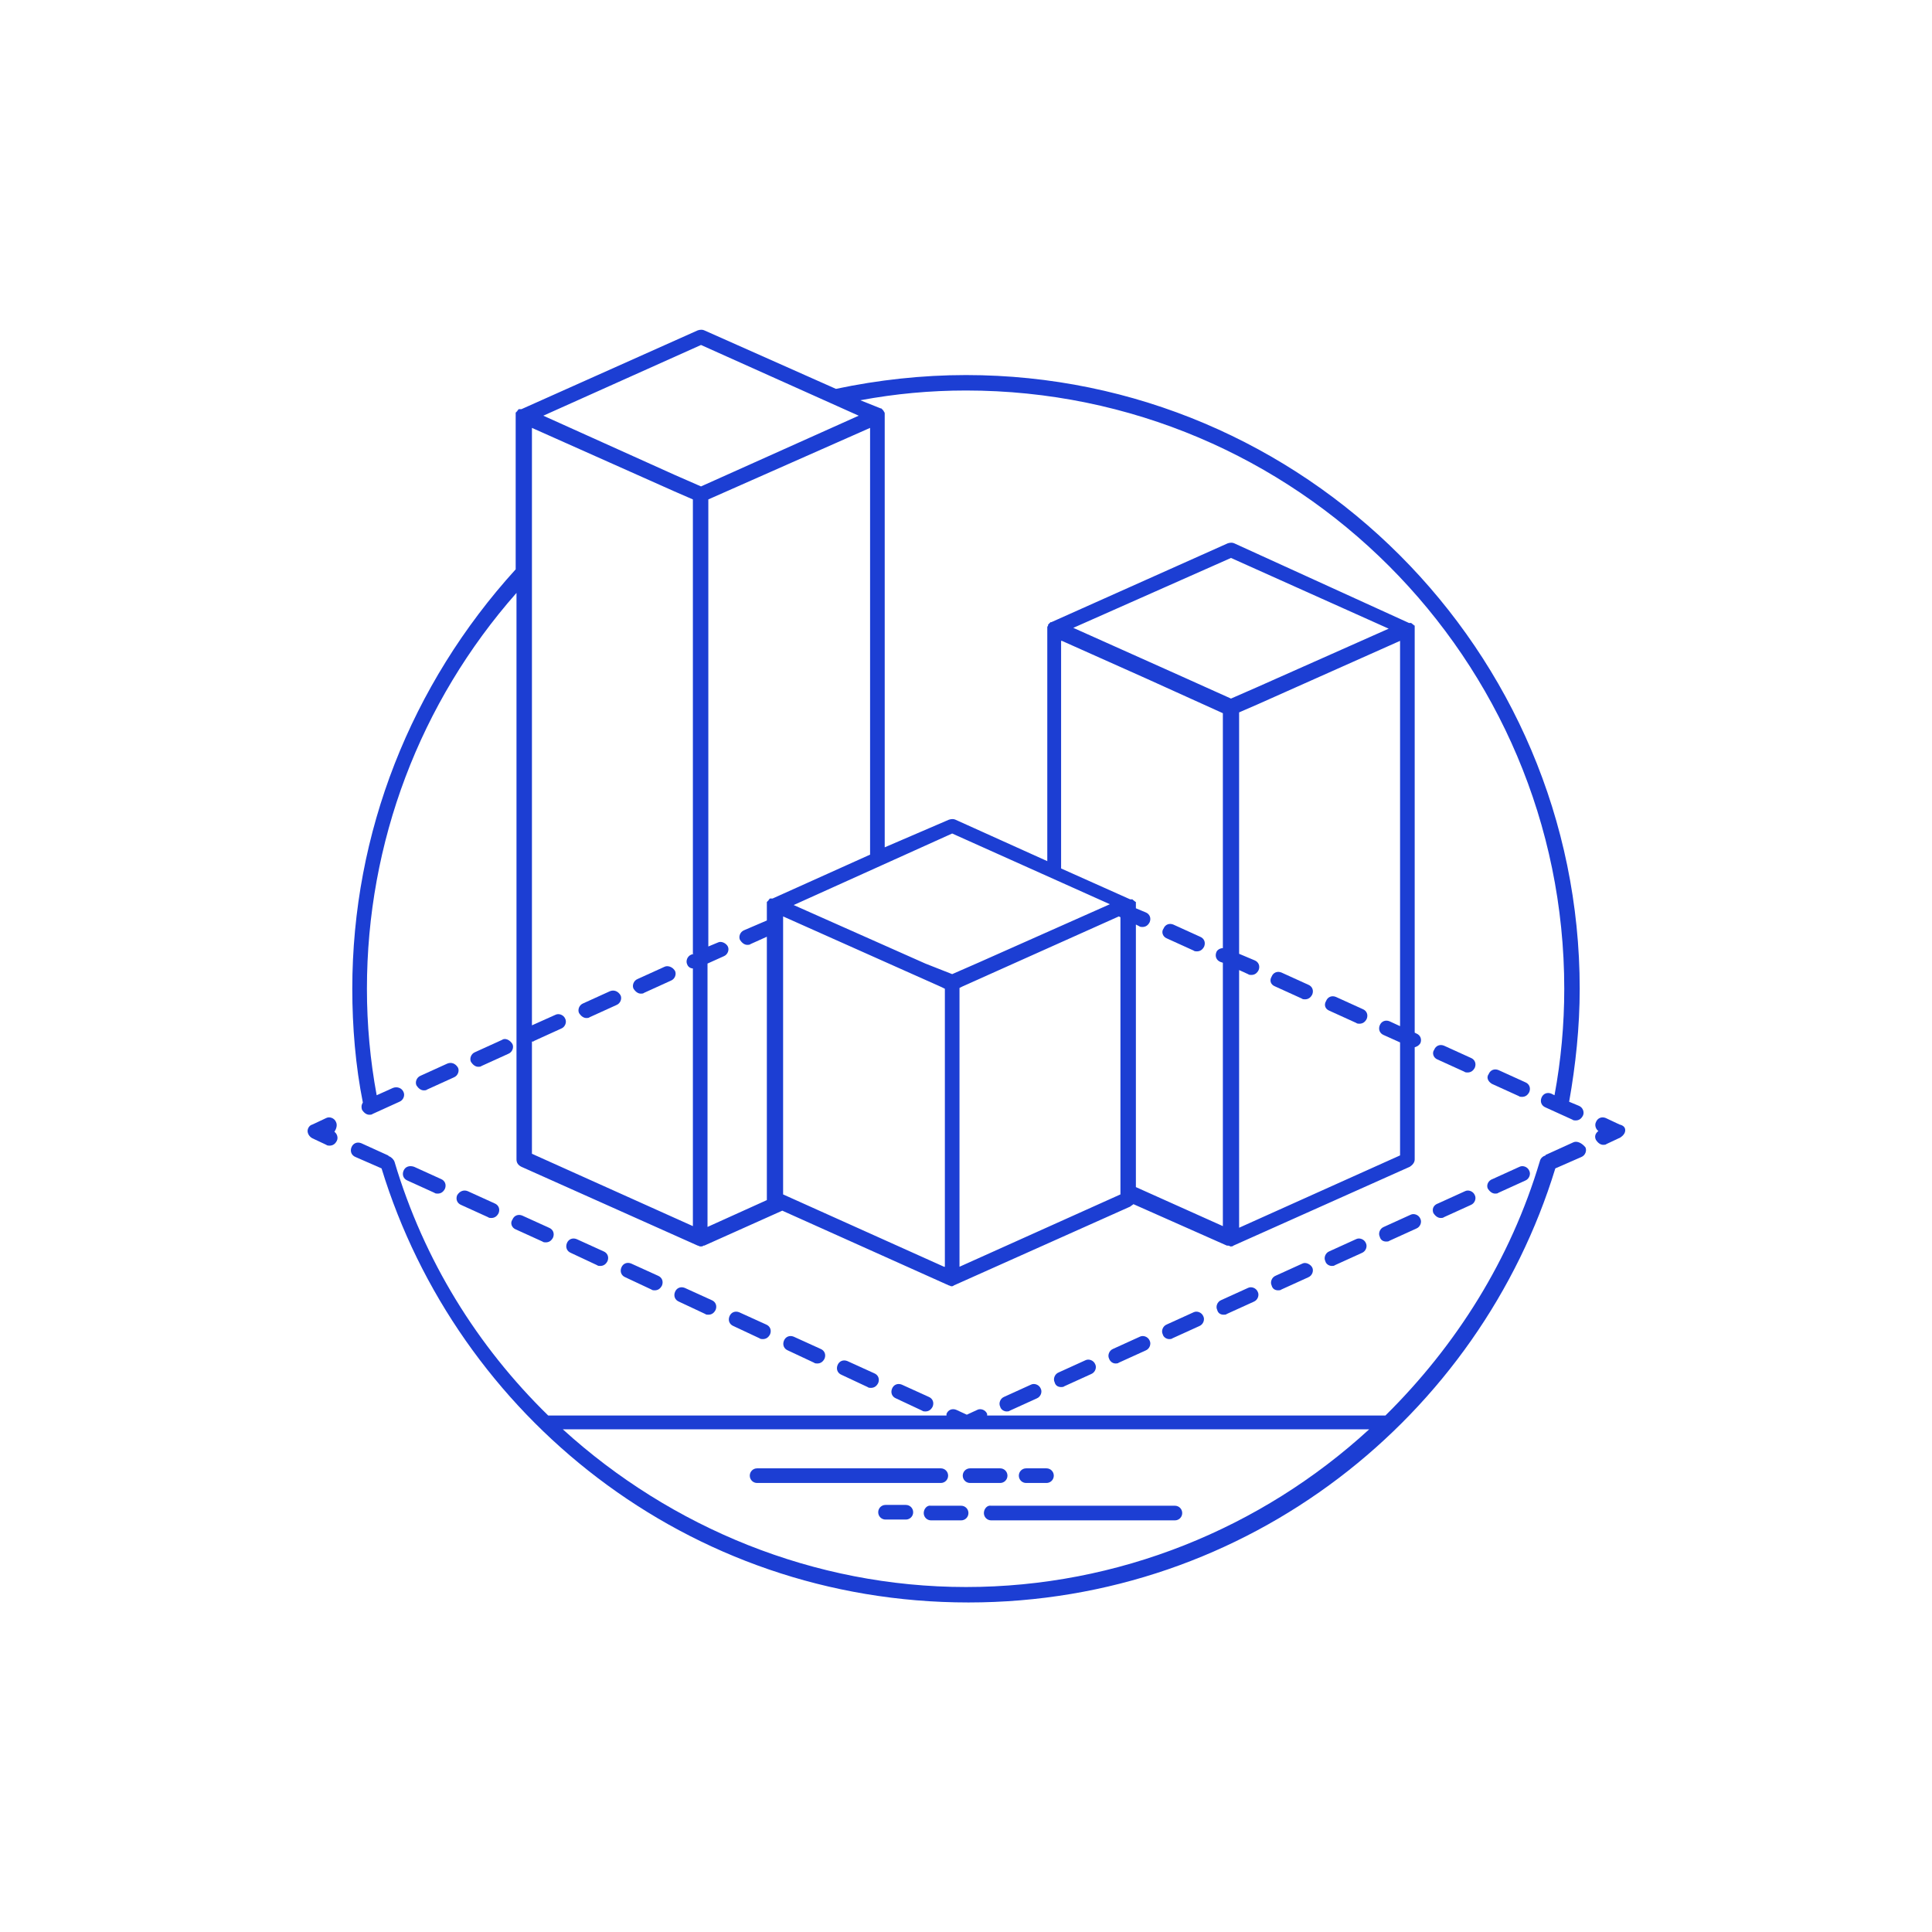
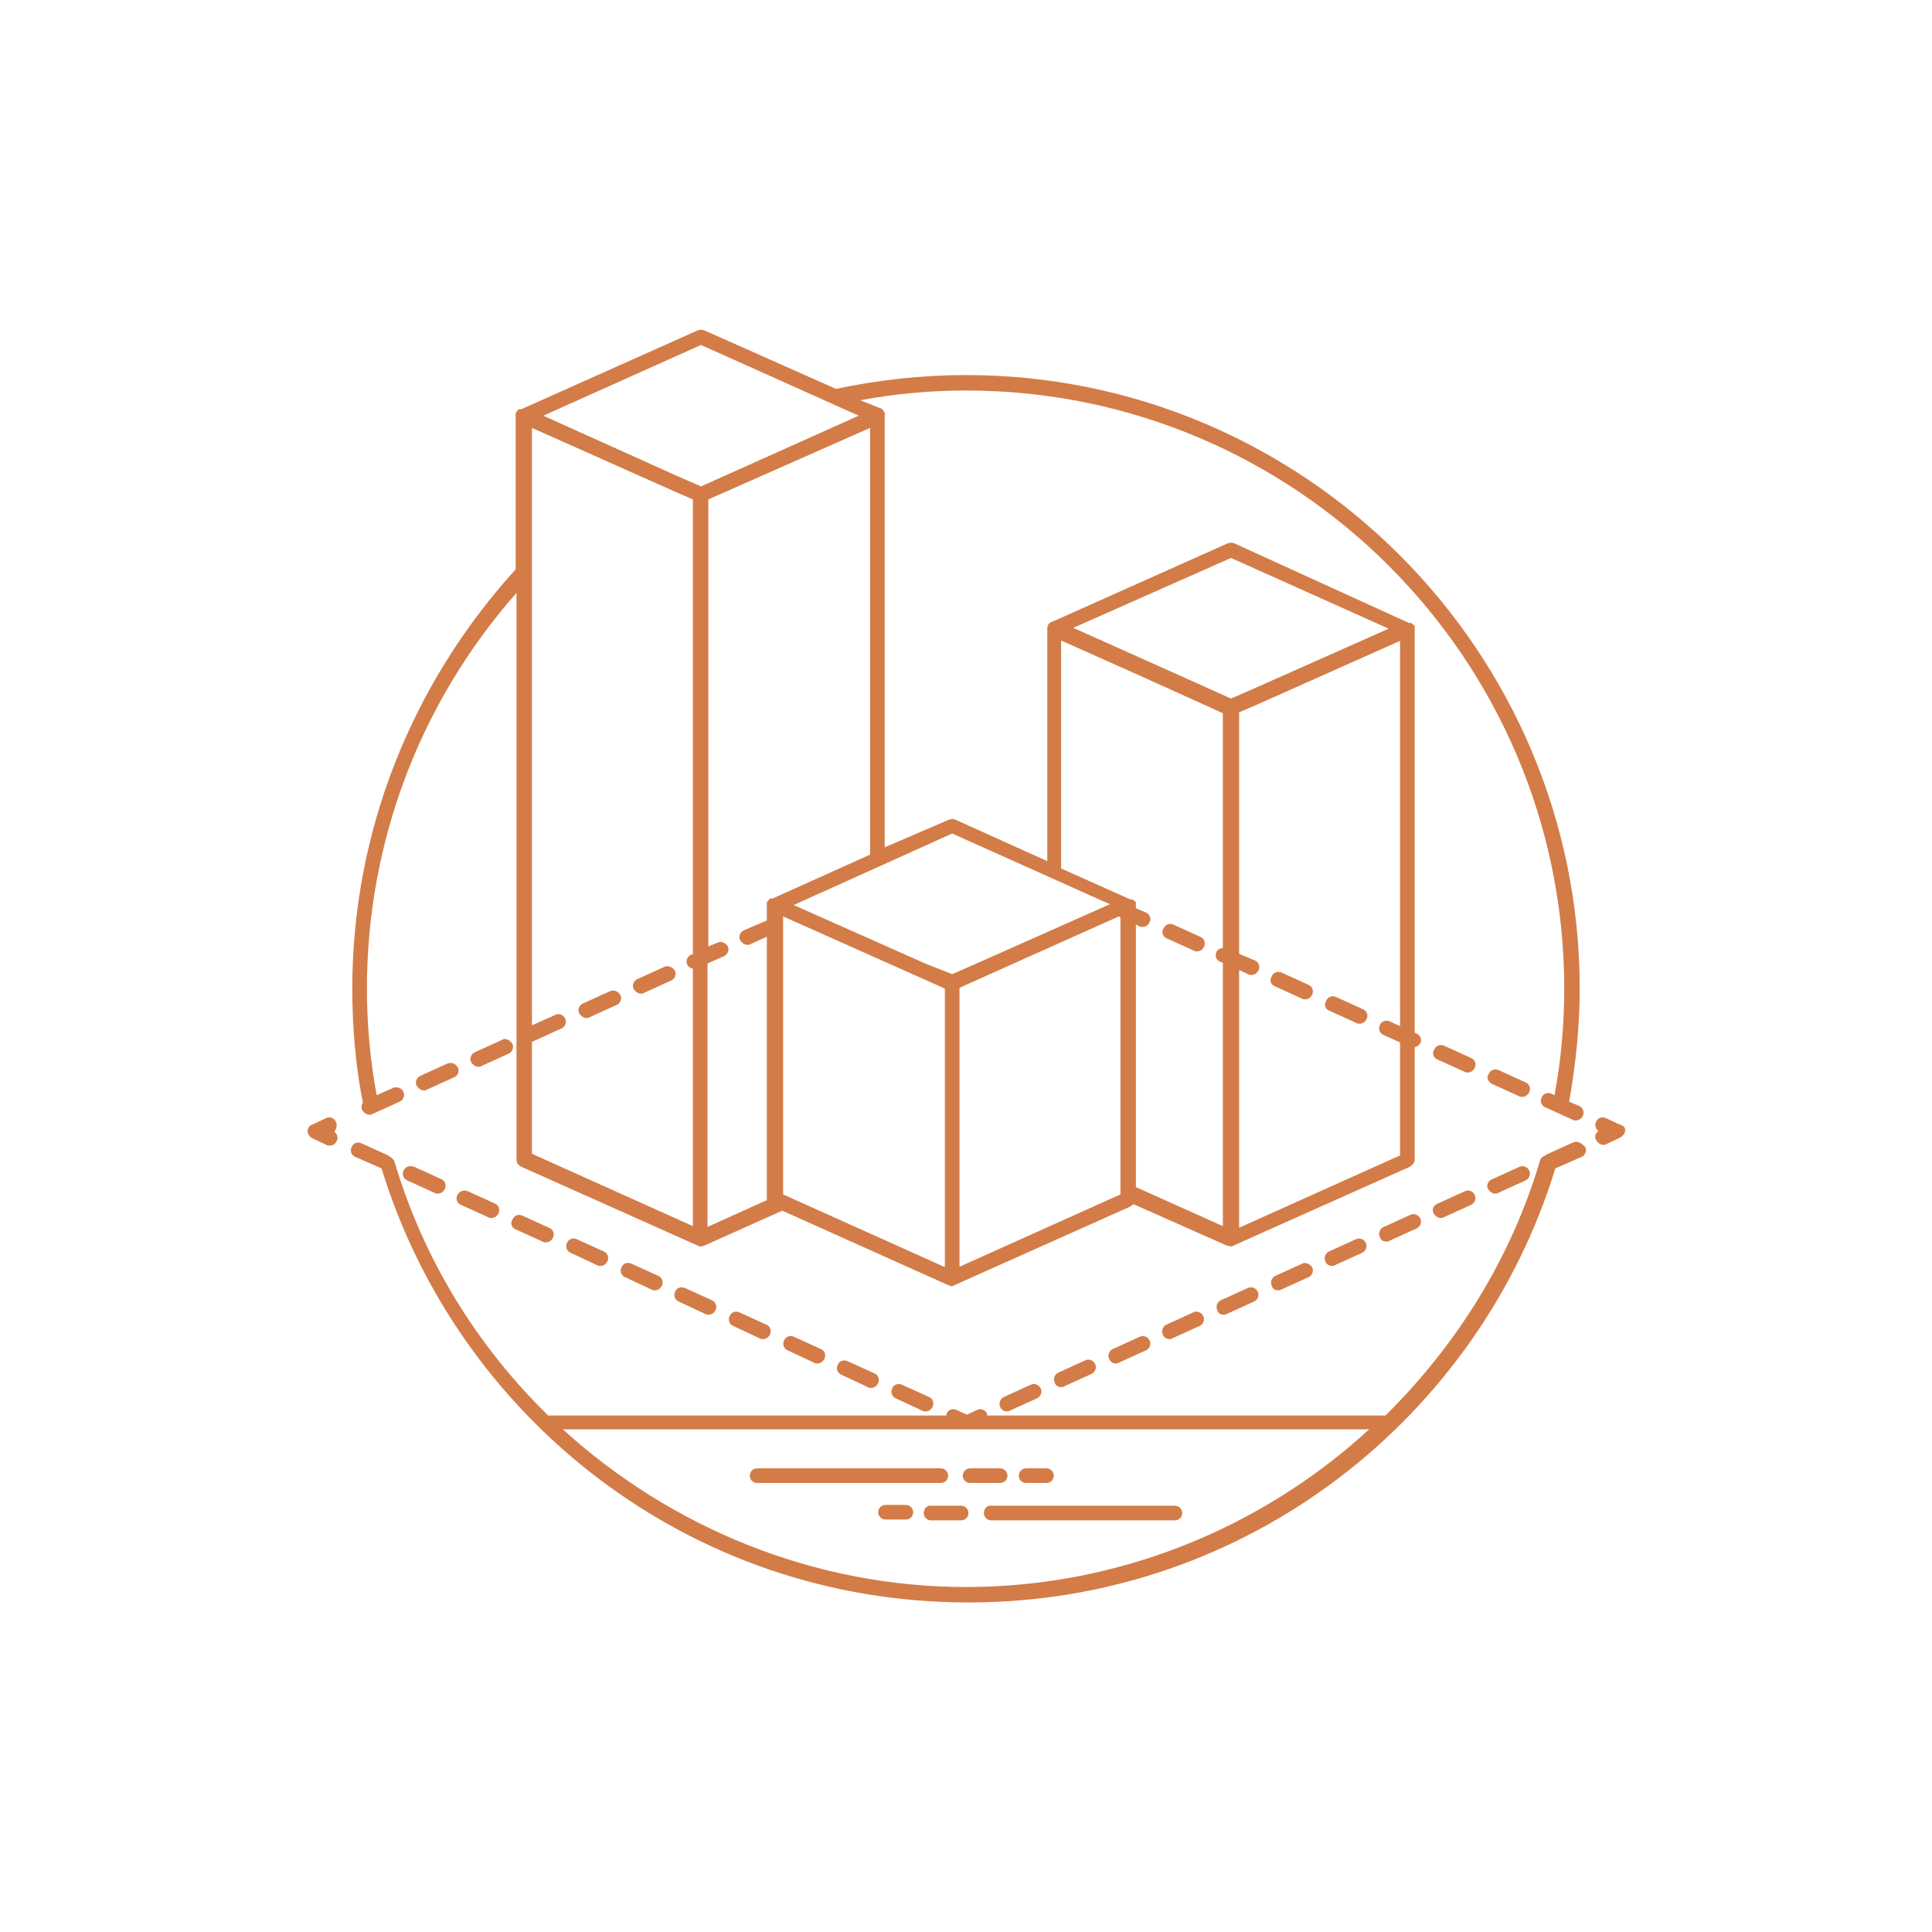
<svg xmlns="http://www.w3.org/2000/svg" width="100" height="100">
-   <svg fill="#1c3ed3" transform="matrix(.69 0 0 .69 15.5 15.5)" viewBox="0 0 164 164">
+   <svg fill="#d37c48" transform="matrix(.69 0 0 .69 15.5 15.5)" viewBox="0 0 164 164">
    <path d="M56.3 145.6h22.6c.5 0 .9-.4.9-.9s-.4-.9-.9-.9H56.3c-.5 0-.9.4-.9.9s.4.9.9.9zM82.5 145.6h3.7c.5 0 .9-.4.9-.9s-.4-.9-.9-.9h-3.7c-.5 0-.9.4-.9.9s.4.9.9.9zM89.4 145.6h2.5c.5 0 .9-.4.9-.9s-.4-.9-.9-.9h-2.5c-.5 0-.9.4-.9.9s.4.9.9.9zM84.2 149.3c0 .5.4.9.9.9h22.6c.5 0 .9-.4.9-.9s-.4-.9-.9-.9H85.1c-.5-.1-.9.4-.9.9zM76.8 149.3c0 .5.4.9.9.9h3.7c.5 0 .9-.4.9-.9s-.4-.9-.9-.9h-3.7c-.5-.1-.9.4-.9.9zM74.6 148.3h-2.5c-.5 0-.9.4-.9.9s.4.9.9.9h2.5c.5 0 .9-.4.9-.9s-.4-.9-.9-.9zM44.9 82.1l-3.3 1.5c-.5.2-.7.8-.5 1.2.2.3.5.6.9.6.1 0 .3 0 .4-.1l3.3-1.5c.5-.2.7-.8.5-1.2-.3-.5-.9-.7-1.3-.5zM24.9 91.1l-3.3 1.5c-.5.2-.7.8-.5 1.2.2.3.5.6.9.6.1 0 .3 0 .4-.1l3.3-1.5c.5-.2.7-.8.5-1.2-.3-.5-.9-.8-1.3-.5zM38.2 85.1l-3.3 1.5c-.5.2-.7.8-.5 1.2.2.3.5.6.9.6.1 0 .3 0 .4-.1l3.3-1.5c.5-.2.7-.8.5-1.2-.3-.5-.8-.7-1.3-.5zM18.2 94l-3.3 1.5c-.5.2-.7.8-.5 1.2.2.3.5.6.9.6.1 0 .3 0 .4-.1l3.3-1.5c.5-.2.7-.8.5-1.2-.3-.5-.8-.7-1.3-.5zM4.5 101.2c-.2-.5-.8-.7-1.2-.5l-1.7.8c-.4.1-.6.5-.6.8s.2.7.6.9l1.7.8c.1.1.3.1.4.1.4 0 .7-.2.9-.6.2-.4 0-.9-.3-1.1.2-.3.4-.8.2-1.2zM76.6 136.7c.1.1.3.1.4.1.4 0 .7-.2.9-.6.2-.5 0-1-.5-1.2l-3.3-1.5c-.5-.2-1 0-1.2.5-.2.5 0 1 .5 1.2l3.2 1.5zM56.6 127.8c.1.1.3.1.4.1.4 0 .7-.2.9-.6.2-.5 0-1-.5-1.2l-3.3-1.5c-.5-.2-1 0-1.2.5-.2.5 0 1 .5 1.2l3.2 1.5zM43.3 121.8c.1.1.3.1.4.1.4 0 .7-.2.9-.6.2-.5 0-1-.5-1.2l-3.3-1.5c-.5-.2-1 0-1.2.5-.2.5 0 1 .5 1.2l3.2 1.5zM63.3 130.8c.1.1.3.1.4.1.4 0 .7-.2.9-.6.2-.5 0-1-.5-1.2l-3.3-1.5c-.5-.2-1 0-1.2.5-.2.5 0 1 .5 1.2l3.2 1.5zM69.9 133.8c.1.1.3.1.4.1.4 0 .7-.2.9-.6.2-.5 0-1-.5-1.2l-3.3-1.5c-.5-.2-1 0-1.2.5s0 1 .5 1.2l3.2 1.5zM36.6 118.8c.1.1.3.1.4.1.4 0 .7-.2.9-.6.2-.5 0-1-.5-1.2l-3.3-1.5c-.5-.2-1 0-1.2.5-.2.5 0 1 .5 1.2l3.2 1.5zM26.6 114.4l3.3 1.5c.1.1.3.1.4.1.4 0 .7-.2.9-.6.2-.5 0-1-.5-1.2l-3.3-1.5c-.5-.2-1 0-1.2.5-.3.4-.1 1 .4 1.2zM19.4 110.2c-.2.5 0 1 .5 1.2l3.3 1.5c.1.1.3.1.4.1.4 0 .7-.2.9-.6.2-.5 0-1-.5-1.2l-3.3-1.5c-.5-.2-1 0-1.3.5zM49.9 124.8c.1.1.3.1.4.1.4 0 .7-.2.9-.6.2-.5 0-1-.5-1.2l-3.3-1.5c-.5-.2-1 0-1.2.5-.2.5 0 1 .5 1.2l3.2 1.5zM12.8 107.2c-.2.5 0 1 .5 1.2l3.3 1.5c.1.1.3.1.4.1.4 0 .7-.2.9-.6.2-.5 0-1-.5-1.2l-3.3-1.5c-.6-.2-1.1 0-1.3.5z" />
    <path d="M156.7 103.7l-3.3 1.5s-.1 0-.1.1c-.3.1-.6.3-.7.7-3.6 12.1-10.3 22.7-19 31.3h-49v-.2c-.2-.5-.8-.7-1.2-.5l-1.3.6-1.3-.6c-.5-.2-1 0-1.2.5v.2h-49c-8.7-8.5-15.3-19.1-18.9-31.2-.1-.3-.4-.6-.7-.7l-.1-.1-3.3-1.5c-.5-.2-1 0-1.2.5-.2.5 0 1 .5 1.2l3.2 1.4c9.3 30.4 37.6 53.4 72.2 53.4 34.5 0 62.9-23 72.2-53.4l3.2-1.4c.5-.2.7-.8.5-1.2-.5-.6-1.1-.8-1.5-.6zM82 158.4c-18.7 0-36.3-7.3-49.6-19.4h99.2c-13.3 12.2-30.9 19.4-49.6 19.4z" />
    <path d="M113.7 124.9c.1 0 .3 0 .4-.1l3.3-1.5c.5-.2.7-.8.5-1.2-.2-.5-.8-.7-1.2-.5l-3.3 1.5c-.5.2-.7.8-.5 1.2.1.4.4.6.8.6zM120.4 121.9c.1 0 .3 0 .4-.1l3.3-1.5c.5-.2.7-.8.5-1.2s-.8-.7-1.2-.5l-3.3 1.5c-.5.2-.7.8-.5 1.2.1.4.4.6.8.6zM127 118.9c.1 0 .3 0 .4-.1l3.3-1.5c.5-.2.7-.8.5-1.2-.2-.5-.8-.7-1.2-.5l-3.3 1.5c-.5.2-.7.8-.5 1.2.1.4.5.6.8.6zM133.7 115.9c.1 0 .3 0 .4-.1l3.3-1.5c.5-.2.7-.8.5-1.2-.2-.5-.8-.7-1.2-.5l-3.3 1.5c-.5.2-.7.8-.5 1.2.1.4.4.6.8.6zM146.2 109.4c.2.3.5.6.9.6.1 0 .3 0 .4-.1l3.3-1.5c.5-.2.7-.8.5-1.2-.2-.5-.8-.7-1.2-.5l-3.3 1.5c-.6.2-.8.8-.6 1.2zM139.5 112.4c.2.3.5.6.9.6.1 0 .3 0 .4-.1l3.3-1.5c.5-.2.7-.8.5-1.2-.2-.5-.8-.7-1.2-.5l-3.3 1.5c-.6.2-.8.7-.6 1.2zM87 136.8c.1 0 .3 0 .4-.1l3.3-1.5c.5-.2.7-.8.5-1.2-.2-.5-.8-.7-1.2-.5l-3.3 1.5c-.5.2-.7.8-.5 1.2.1.4.5.6.8.6zM93.7 133.8c.1 0 .3 0 .4-.1l3.3-1.5c.5-.2.7-.8.5-1.2-.2-.5-.8-.7-1.2-.5l-3.3 1.5c-.5.2-.7.8-.5 1.2.1.4.4.6.8.6zM100.4 130.9c.1 0 .3 0 .4-.1l3.3-1.5c.5-.2.7-.8.5-1.2-.2-.5-.8-.7-1.2-.5l-3.3 1.5c-.5.2-.7.8-.5 1.2.1.3.4.6.8.6zM107 127.9c.1 0 .3 0 .4-.1l3.3-1.5c.5-.2.7-.8.5-1.2-.2-.5-.8-.7-1.2-.5l-3.3 1.5c-.5.2-.7.8-.5 1.2.1.4.5.6.8.6zM162.4 101.5l-1.7-.8c-.5-.2-1 0-1.2.5-.2.4 0 .9.3 1.1-.4.3-.5.7-.3 1.1.2.3.5.6.9.6.1 0 .3 0 .4-.1l1.7-.8c.3-.2.6-.5.6-.9s-.3-.6-.7-.7zM157.4 99.2l-1.2-.5c.8-4.5 1.3-9.2 1.3-13.9 0-41.6-33.9-75.5-75.5-75.5-5.4 0-10.8.6-16 1.7L49.8 3.8c-.2-.1-.5-.1-.8 0l-21.7 9.7h-.1-.1-.1s-.1 0-.1.1l-.1.1s0 .1-.1.1c0 0 0 .1-.1.1v19.3C13.7 47.4 6.5 65.6 6.5 84.8c0 4.7.4 9.5 1.3 14-.2.3-.2.6-.1.9.2.3.5.6.9.6.1 0 .3 0 .4-.1l3.3-1.5c.5-.2.7-.8.5-1.2-.2-.5-.8-.7-1.3-.5l-2 .9c-.8-4.3-1.2-8.7-1.2-13.1 0-18 6.5-35.2 18.4-48.7v69.7c0 .4.2.7.6.9l21.7 9.7c.1 0 .2.1.3.1h.1c.1 0 .2 0 .3-.1h.1l9.6-4.3 20.5 9.2c.1 0 .2.1.3.1.1 0 .2 0 .3-.1l21.7-9.7c.1-.1.3-.2.4-.3l11.5 5.1h.1c.1 0 .2 0 .3.1h.1c.1 0 .2 0 .3-.1l21.7-9.7c.3-.2.6-.5.6-.9V92c.3-.1.5-.2.7-.5.2-.5 0-1-.5-1.2l-.2-.1V40.5v-.2-.1c0-.1 0-.1-.1-.1 0 0 0-.1-.1-.1l-.1-.1s-.1 0-.1-.1h-.1-.1-.1L115 30c-.2-.1-.5-.1-.8 0l-21.7 9.7h-.1l-.1.1-.1.1-.1.1v.1c0 .1-.1.1-.1.2V69.1L80.7 64c-.2-.1-.5-.1-.8 0L72 67.4V14.3 14c0-.1-.1-.2-.1-.2 0-.1-.1-.1-.1-.2 0 0-.1 0-.1-.1 0 0-.1 0-.1-.1h-.1l-2.5-1c4.3-.8 8.6-1.2 13-1.2 40.6 0 73.6 33 73.6 73.6 0 4.4-.4 8.8-1.2 13.1l-.4-.2c-.5-.2-1 0-1.2.5-.2.5 0 1 .5 1.2l3.3 1.5c.1.1.3.1.4.1.4 0 .7-.2.9-.6.2-.4 0-1-.5-1.2zM48.5 80.5l-.3.1c-.5.2-.7.8-.5 1.2.1.3.4.5.7.5V114l-19.8-8.9V91.3c.1 0 .2 0 .3-.1l3.3-1.5c.5-.2.7-.8.5-1.2-.2-.5-.8-.7-1.2-.5l-2.9 1.3V15.8l17.5 7.8 2.3 1v55.9zm.9-57.5l-3.2-1.4L30 14.3l19.4-8.7 19.4 8.7L49.4 23zm29.9 96l-19.8-8.9V75.9L79 84.6l.4.2V119zm21.7-9.1v.2L81.2 119V84.7l.4-.2 19.2-8.6.2.1v33.9zm34.4-20.5l-1.3-.6c-.5-.2-1 0-1.2.5-.2.5 0 1 .5 1.2l2 .9v13.9l-19.8 8.9V82.5l1.1.5c.1.1.3.1.4.1.4 0 .7-.2.9-.6.2-.5 0-1-.5-1.2l-1.9-.8V50.8l2.3-1 17.5-7.8v47.4zm-20.8-57.6l19.4 8.7-16.2 7.2-3.2 1.4-6-2.7-13.4-6 19.4-8.6zM93.8 42l10.3 4.6 9.5 4.3v28.9c-.3 0-.7.2-.8.5-.2.5 0 1 .5 1.2l.3.1V114l-10.7-4.8V76.9l.4.2c.1.1.3.1.4.1.4 0 .7-.2.9-.6.2-.5 0-1-.5-1.2l-1.2-.5v-.4-.2-.1c0-.1 0-.1-.1-.1 0 0 0-.1-.1-.1l-.1-.1s-.1 0-.1-.1h-.1-.1-.1L93.7 70V42zM80.3 65.7l19.4 8.7-16.2 7.2-3.2 1.4-3.3-1.3-16.2-7.2 19.5-8.8zM70.2 15.8v52.5l-12 5.4h-.1-.1-.1s-.1 0-.1.1l-.1.1s0 .1-.1.1c0 0 0 .1-.1.1v2.3l-2.8 1.2c-.5.2-.7.8-.5 1.2.2.3.5.6.9.6.1 0 .3 0 .4-.1l2-.9v32.4l-7.3 3.3V81.7l2-.9c.5-.2.7-.8.5-1.2s-.8-.7-1.2-.5l-1.2.5v-55l19.9-8.8z" />
    <path d="M106.7 78.6l3.3 1.5c.1.1.3.1.4.1.4 0 .7-.2.9-.6.2-.5 0-1-.5-1.2l-3.3-1.5c-.5-.2-1 0-1.2.5-.3.4-.1 1 .4 1.2zM120 84.5l3.3 1.5c.1.1.3.1.4.1.4 0 .7-.2.9-.6.2-.5 0-1-.5-1.2l-3.3-1.5c-.5-.2-1 0-1.2.5-.3.5-.1 1 .4 1.2zM140 93.5l3.3 1.5c.1.1.3.1.4.1.4 0 .7-.2.9-.6.2-.5 0-1-.5-1.2l-3.3-1.5c-.5-.2-1 0-1.2.5-.3.4-.1 1 .4 1.2zM126.7 87.5L130 89c.1.1.3.1.4.1.4 0 .7-.2.9-.6.2-.5 0-1-.5-1.2l-3.3-1.5c-.5-.2-1 0-1.2.5-.3.5-.1 1 .4 1.2zM146.7 96.5L150 98c.1.1.3.1.4.1.4 0 .7-.2.9-.6.2-.5 0-1-.5-1.2l-3.3-1.5c-.5-.2-1 0-1.2.5-.3.4-.1.9.4 1.2z" />
  </svg>
</svg>
